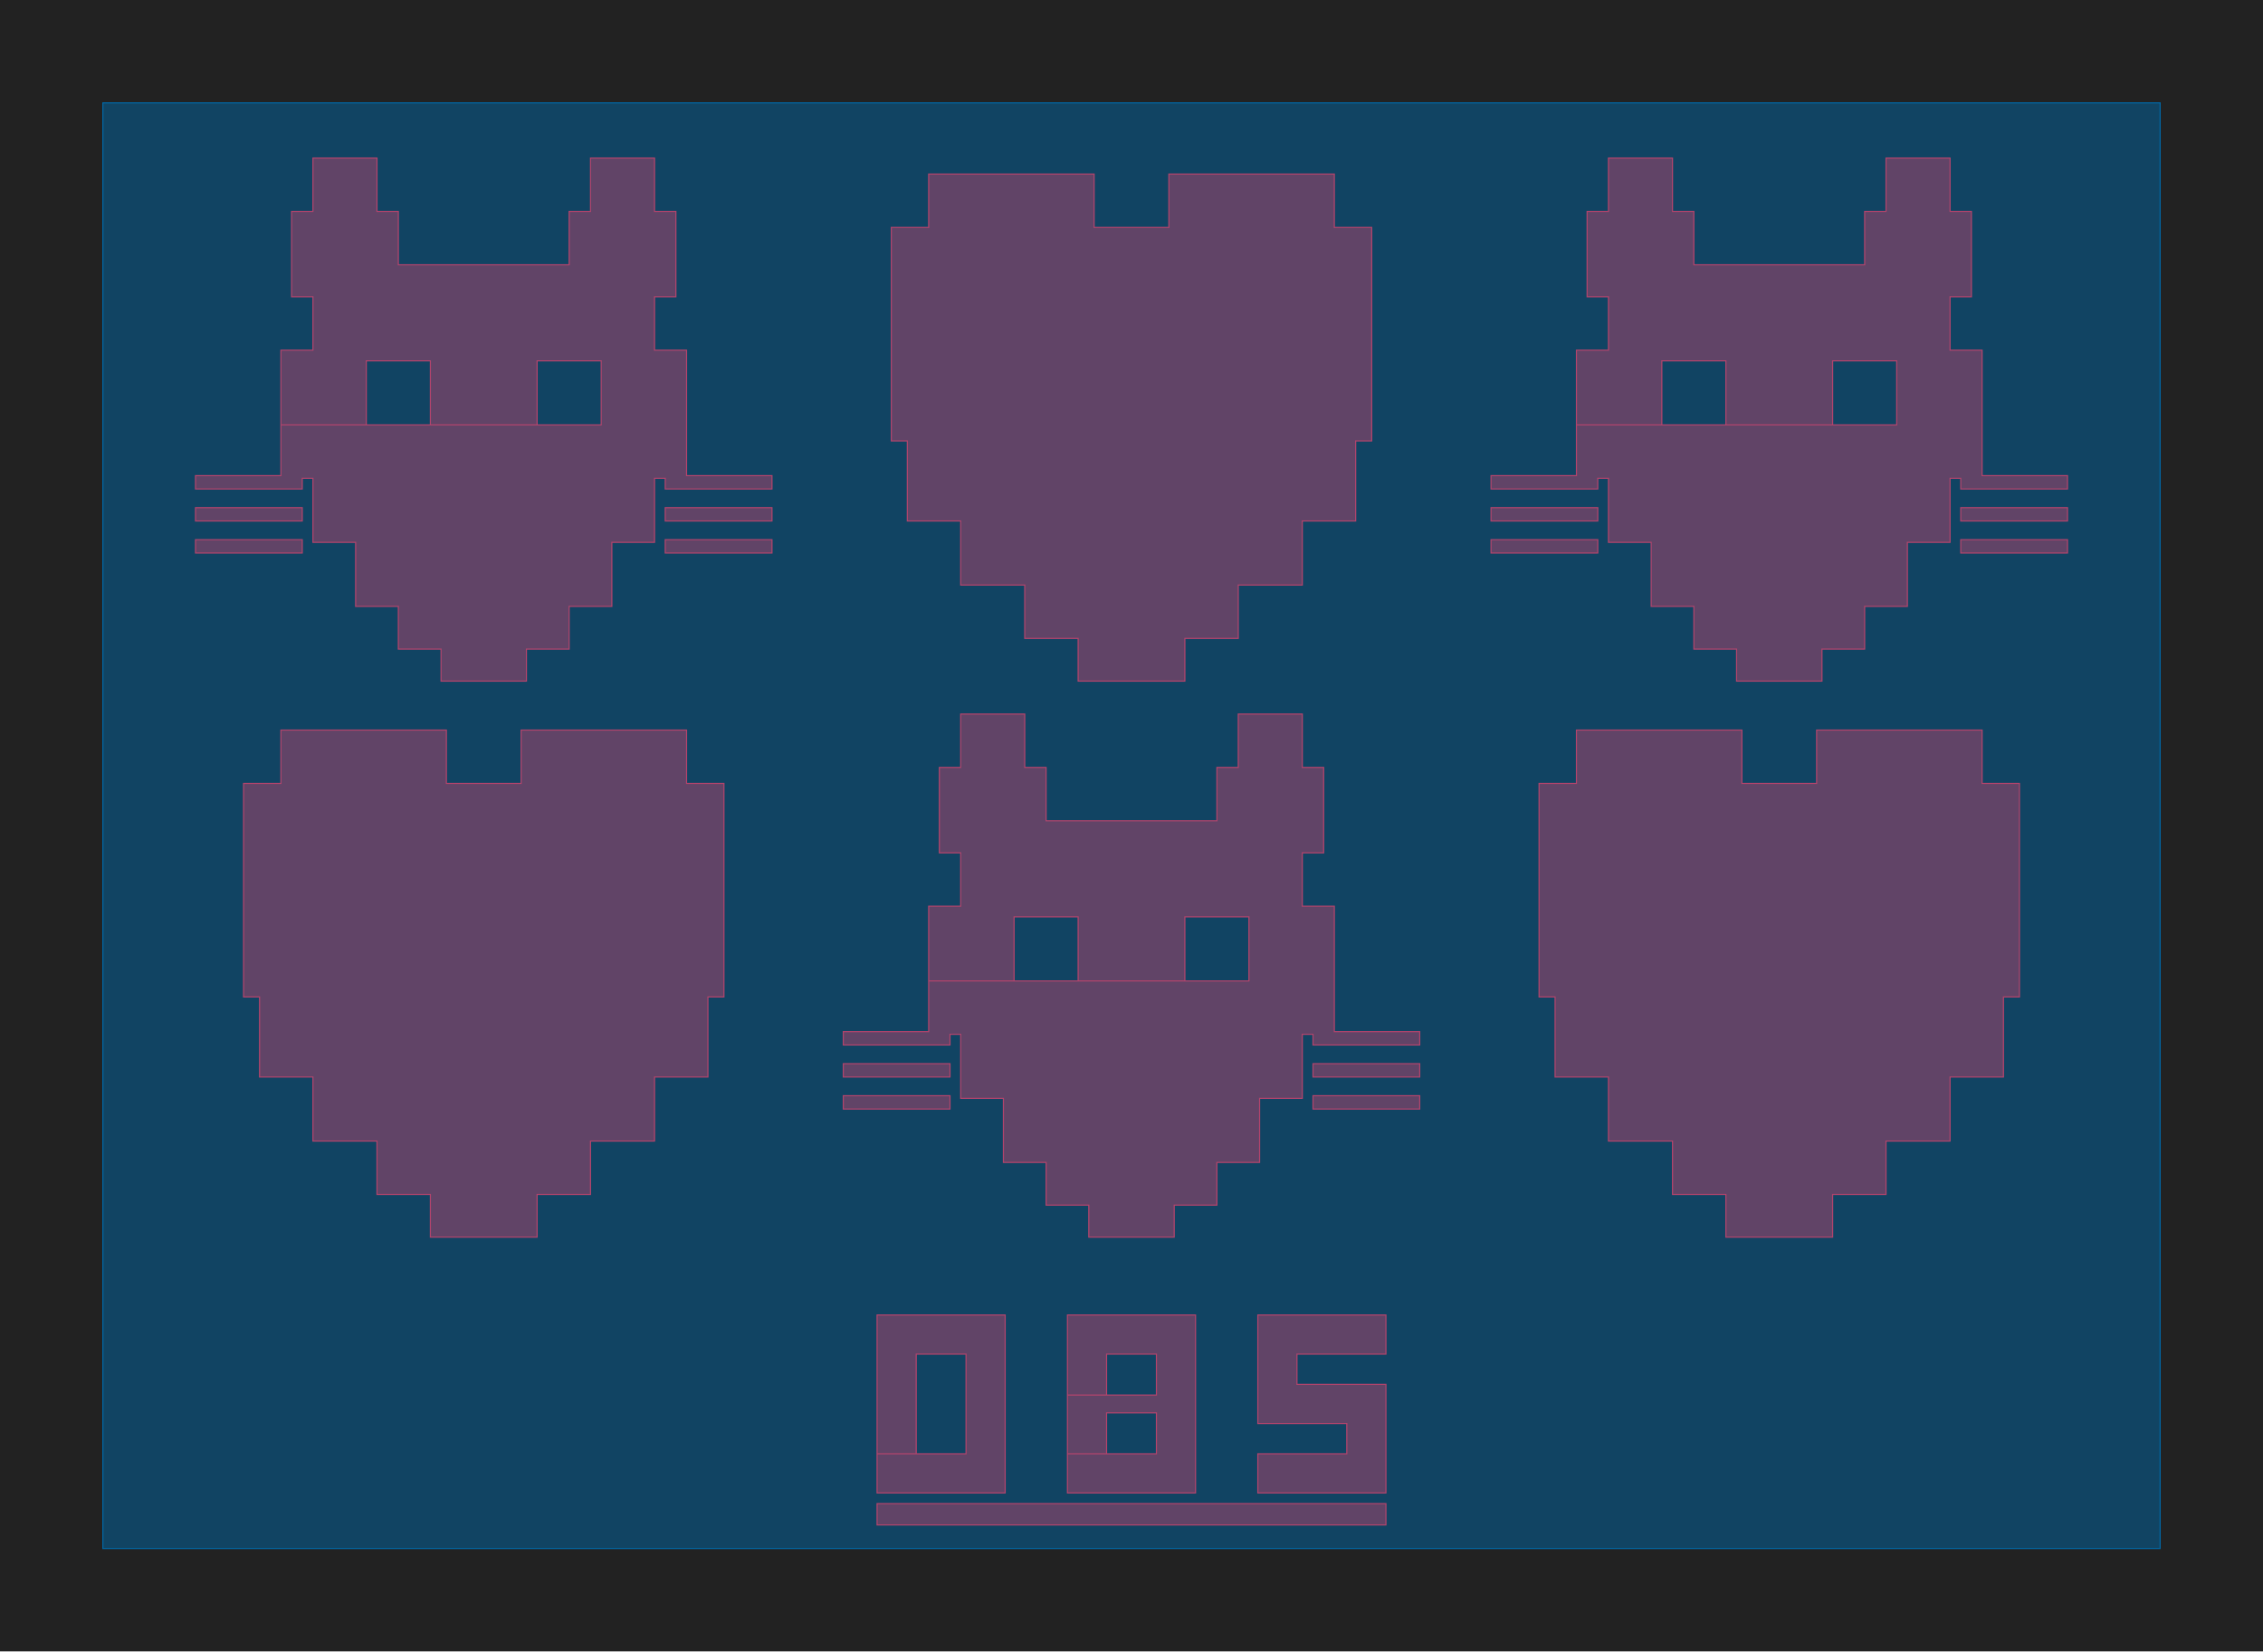
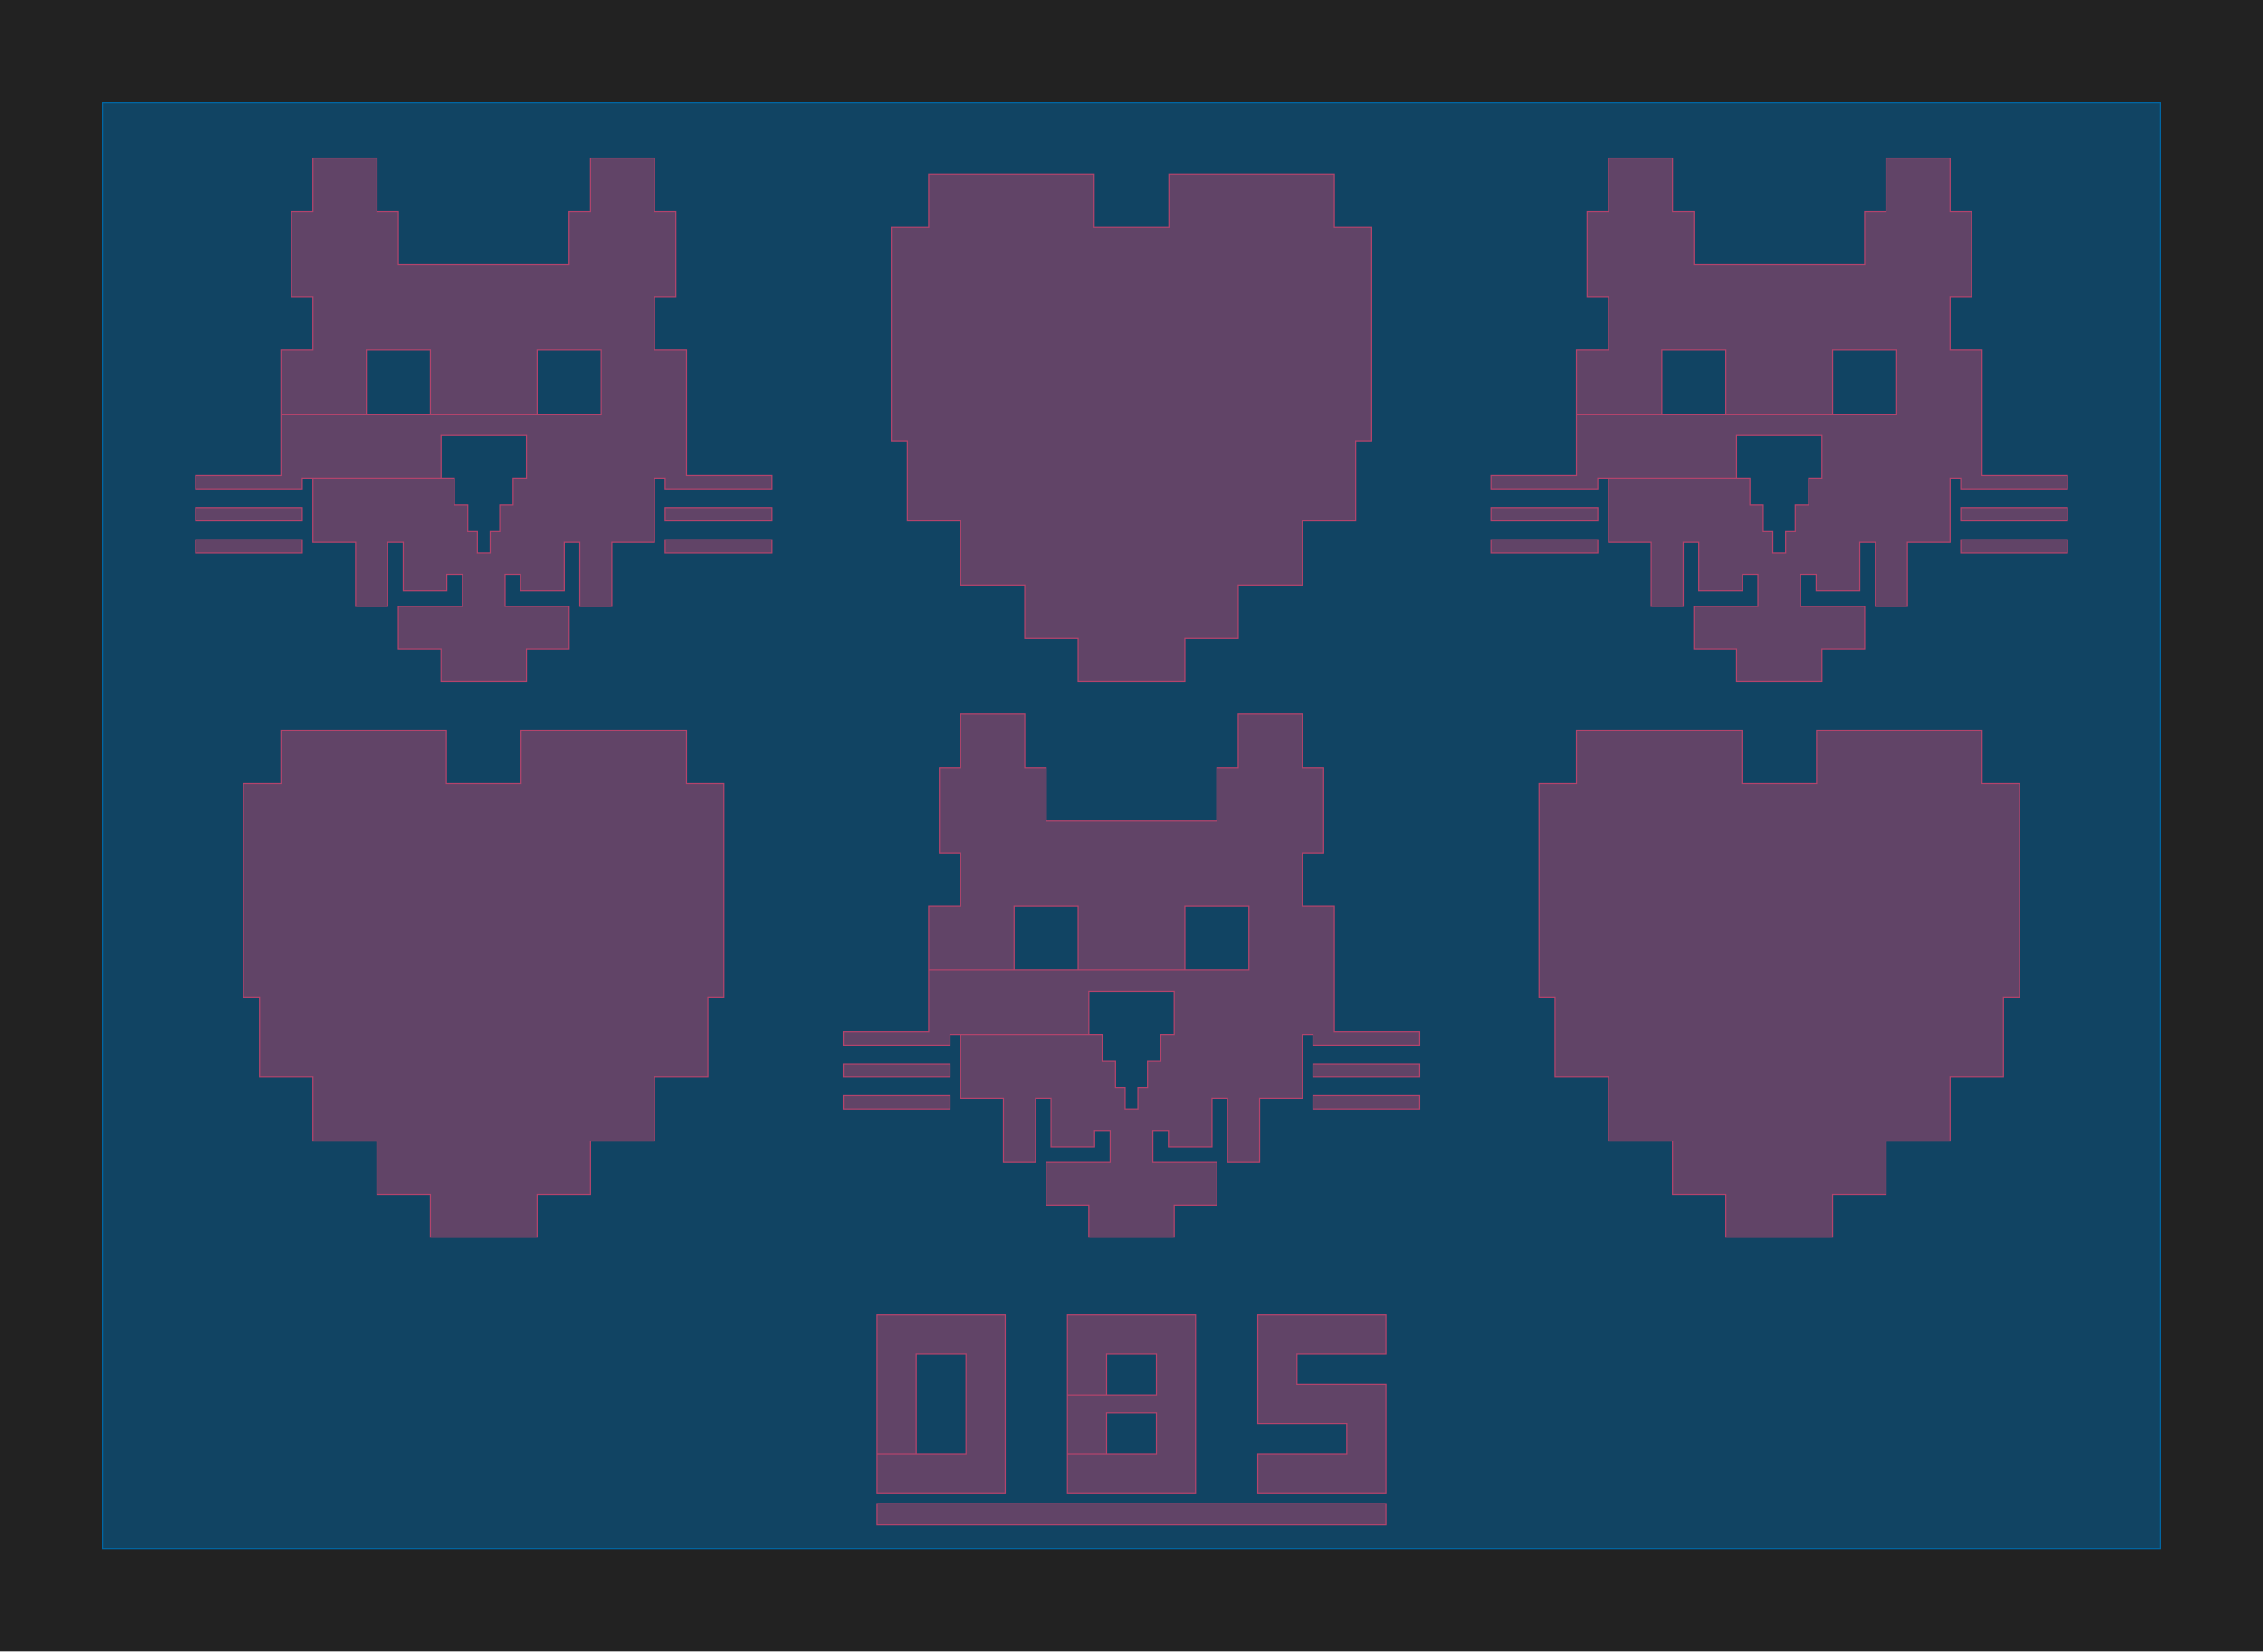
<svg xmlns="http://www.w3.org/2000/svg" width="2035" height="1485" viewBox="-92.5 -1392.5 2035 1485">
  <defs>
    <style type="text/css">
.l235d4 {stroke: #0067A5; fill: #0067A5; fill-opacity: 0.5;}
.l71d20 {stroke: #B3446C; fill: #B3446C; fill-opacity: 0.5;}
</style>
  </defs>
  <rect x="-92.5" y="-1392.5" width="2035" height="1485" fill="#222222" stroke="none" />
  <g id="silicon_art" transform="scale(1 -1)">
-     <polygon id="0x102e250f0" class="l235d4" points="0,0 1850,0 1850,1300 0,1300" />
-     <polygon id="0x102e1a660" class="l71d20" points="83.3,964.8 83.3,952.8 179.3,952.8 179.3,962.4 188.9,962.4 188.9,904.8 227.3,904.8 227.3,847.2 265.7,847.2 265.7,808.8 304.1,808.8 304.1,780 380.9,780 380.9,808.8 419.3,808.8 419.3,847.2 457.7,847.2 457.7,904.8 496.1,904.8 496.1,962.4 505.7,962.4 505.7,952.8 601.7,952.8 601.7,964.8 524.9,964.8 524.9,1077.6 496.1,1077.6 496.1,1125.6 515.3,1125.6 515.3,1202.4 496.1,1202.4 496.1,1250.4 438.5,1250.4 438.5,1202.4 419.3,1202.4 419.3,1154.4 265.7,1154.4 265.7,1202.4 246.5,1202.4 246.5,1250.4 188.9,1250.4 188.9,1202.4 169.7,1202.4 169.7,1125.6 188.9,1125.6 188.9,1077.6 160.1,1077.6 160.1,1010.4 236.9,1010.4 236.9,1068 294.5,1068 294.5,1010.4 390.5,1010.4 390.5,1068 448.1,1068 448.1,1010.4 390.5,1010.4 294.5,1010.4 236.9,1010.4 160.1,1010.4 160.1,964.8" />
-     <polygon id="0x102e1a6d0" class="l71d20" points="179.3,936 83.3,936 83.3,924 179.3,924" />
-     <polygon id="0x102e1a740" class="l71d20" points="601.7,936 505.7,936 505.7,924 601.7,924" />
-     <polygon id="0x102e1a7f0" class="l71d20" points="179.3,907.2 83.3,907.2 83.3,895.2 179.3,895.2" />
-     <polygon id="0x102e1a8a0" class="l71d20" points="601.7,907.2 505.7,907.2 505.7,895.2 601.7,895.2" />
-     <polygon id="0x102e193a0" class="l71d20" points="973,818.4 1021,818.4 1021,866.4 1078.6,866.4 1078.6,924 1126.6,924 1126.6,996 1141,996 1141,1188 1107.4,1188 1107.4,1236 958.6,1236 958.6,1188 891.4,1188 891.4,1236 742.6,1236 742.6,1188 709,1188 709,996 723.4,996 723.4,924 771.4,924 771.4,866.4 829,866.4 829,818.4 877,818.4 877,780 973,780" />
-     <polygon id="0x102e19410" class="l71d20" points="1248.3,964.8 1248.3,952.8 1344.3,952.8 1344.3,962.4 1353.9,962.4 1353.9,904.8 1392.3,904.8 1392.3,847.2 1430.7,847.2 1430.7,808.8 1469.1,808.8 1469.1,780 1545.9,780 1545.9,808.8 1584.3,808.8 1584.3,847.2 1622.7,847.2 1622.7,904.8 1661.1,904.8 1661.1,962.4 1670.7,962.4 1670.7,952.8 1766.7,952.8 1766.7,964.8 1689.9,964.8 1689.9,1077.6 1661.1,1077.6 1661.1,1125.6 1680.3,1125.6 1680.3,1202.4 1661.1,1202.4 1661.1,1250.4 1603.5,1250.4 1603.5,1202.4 1584.3,1202.4 1584.3,1154.4 1430.7,1154.4 1430.7,1202.4 1411.5,1202.4 1411.5,1250.4 1353.9,1250.4 1353.9,1202.4 1334.7,1202.4 1334.7,1125.6 1353.9,1125.6 1353.9,1077.6 1325.1,1077.6 1325.1,1010.4 1401.9,1010.4 1401.9,1068 1459.5,1068 1459.5,1010.4 1555.5,1010.4 1555.5,1068 1613.1,1068 1613.1,1010.4 1555.5,1010.4 1459.5,1010.4 1401.9,1010.4 1325.1,1010.4 1325.1,964.8" />
-     <polygon id="0x102e1b120" class="l71d20" points="1344.3,936 1248.3,936 1248.3,924 1344.3,924" />
-     <polygon id="0x102e1a1c0" class="l71d20" points="1766.7,936 1670.7,936 1670.7,924 1766.7,924" />
-     <polygon id="0x102e1a270" class="l71d20" points="1344.3,907.2 1248.3,907.2 1248.3,895.2 1344.3,895.2" />
-     <polygon id="0x102e1a320" class="l71d20" points="1766.7,907.2 1670.7,907.2 1670.7,895.2 1766.7,895.2" />
-     <polygon id="0xb9b924000" class="l71d20" points="390.5,318.4 438.5,318.4 438.5,366.4 496.1,366.4 496.1,424 544.1,424 544.1,496 558.5,496 558.5,688 524.9,688 524.9,736 376.1,736 376.1,688 308.9,688 308.9,736 160.1,736 160.1,688 126.5,688 126.5,496 140.9,496 140.9,424 188.9,424 188.9,366.4 246.5,366.4 246.5,318.4 294.5,318.4 294.5,280 390.5,280" />
-     <polygon id="0xb9b924070" class="l71d20" points="665.8,464.8 665.8,452.8 761.8,452.8 761.8,462.4 771.4,462.4 771.4,404.8 809.8,404.8 809.8,347.2 848.2,347.2 848.2,308.8 886.6,308.8 886.6,280 963.4,280 963.4,308.8 1001.8,308.8 1001.8,347.2 1040.2,347.2 1040.2,404.8 1078.6,404.8 1078.6,462.4 1088.2,462.4 1088.2,452.8 1184.2,452.8 1184.2,464.8 1107.4,464.8 1107.4,577.6 1078.6,577.6 1078.6,625.6 1097.8,625.6 1097.8,702.4 1078.6,702.4 1078.6,750.4 1021,750.4 1021,702.4 1001.8,702.4 1001.8,654.4 848.2,654.4 848.2,702.4 829,702.4 829,750.4 771.4,750.4 771.4,702.4 752.2,702.4 752.2,625.6 771.4,625.6 771.4,577.6 742.6,577.6 742.6,510.4 819.4,510.4 819.4,568 877,568 877,510.4 973,510.4 973,568 1030.6,568 1030.6,510.4 973,510.4 877,510.4 819.4,510.4 742.6,510.4 742.6,464.8" />
-     <polygon id="0xb9b9240e0" class="l71d20" points="761.8,436 665.8,436 665.8,424 761.8,424" />
-     <polygon id="0xb9b924150" class="l71d20" points="1184.2,436 1088.2,436 1088.2,424 1184.2,424" />
-     <polygon id="0xb9b9241c0" class="l71d20" points="761.8,407.2 665.8,407.2 665.8,395.2 761.8,395.2" />
-     <polygon id="0xb9b924230" class="l71d20" points="1184.2,407.2 1088.2,407.2 1088.2,395.2 1184.2,395.2" />
-     <polygon id="0xb9b9242a0" class="l71d20" points="1555.5,318.4 1603.5,318.4 1603.5,366.4 1661.1,366.4 1661.1,424 1709.1,424 1709.1,496 1723.5,496 1723.5,688 1689.9,688 1689.9,736 1541.1,736 1541.1,688 1473.9,688 1473.9,736 1325.1,736 1325.1,688 1291.5,688 1291.5,496 1305.9,496 1305.9,424 1353.9,424 1353.9,366.4 1411.5,366.4 1411.5,318.4 1459.5,318.4 1459.5,280 1555.5,280" />
-     <polygon id="0xb9b924310" class="l71d20" points="811.4,50 811.4,210 696.2,210 696.2,85.2 731.4,85.2 731.4,174.8 776.2,174.8 776.2,85.2 731.4,85.2 696.2,85.2 696.2,50" />
-     <polygon id="0xb9b924380" class="l71d20" points="982.6,50 982.6,210 867.4,210 867.4,138 902.6,138 902.6,174.8 947.4,174.8 947.4,138 902.6,138 867.4,138 867.4,85.2 902.6,85.2 902.6,122 947.4,122 947.4,85.2 902.6,85.2 867.4,85.2 867.4,50" />
-     <polygon id="0xb9b9243f0" class="l71d20" points="1153.8,147.6 1073.8,147.6 1073.8,174.8 1153.8,174.8 1153.8,210 1038.6,210 1038.6,112.4 1118.6,112.4 1118.6,85.2 1038.6,85.2 1038.6,50 1153.8,50" />
-     <polygon id="0xb9b924460" class="l71d20" points="1153.8,40.4 696.2,40.4 696.2,21.2 1153.8,21.2" />
+     <polygon id="0x104d82a90" class="l235d4" points="0,0 1850,0 1850,1300 0,1300" />
+     <polygon id="0x104d82b60" class="l71d20" points="179.3,936 83.3,936 83.3,924 179.3,924" />
+     <polygon id="0x104d82bd0" class="l71d20" points="601.7,936 505.7,936 505.7,924 601.7,924" />
+     <polygon id="0x104d82c40" class="l71d20" points="179.3,907.2 83.3,907.2 83.3,895.2 179.3,895.2" />
+     <polygon id="0x104d82cb0" class="l71d20" points="601.7,907.2 505.7,907.2 505.7,895.2 601.7,895.2" />
+     <polygon id="0x104d82d20" class="l71d20" points="83.3,964.8 83.3,952.8 179.3,952.8 179.3,962.4 304.1,962.4 304.1,1000.8 380.9,1000.8 380.9,962.4 368.9,962.4 368.9,938.4 356.9,938.4 356.9,914.4 348.25,914.4 348.25,895.2 336.75,895.2 336.75,914.4 328.1,914.4 328.1,938.4 316.1,938.4 316.1,962.4 304.1,962.4 179.3,962.4 188.9,962.4 188.9,904.8 227.3,904.8 227.3,847.2 256.1,847.2 256.1,904.8 270.1,904.8 270.1,861.2 309.3,861.2 309.3,876 323.3,876 323.3,847.2 265.7,847.2 265.7,808.8 304.1,808.8 304.1,780 380.9,780 380.9,808.8 419.3,808.8 419.3,847.2 361.7,847.2 361.7,876 375.7,876 375.7,861.2 414.9,861.2 414.9,904.8 428.9,904.8 428.9,847.2 457.7,847.2 457.7,904.8 496.1,904.8 496.1,962.4 505.7,962.4 505.7,952.8 601.7,952.8 601.7,964.8 524.9,964.8 524.9,1077.6 496.1,1077.6 496.1,1125.6 515.3,1125.6 515.3,1202.4 496.1,1202.4 496.1,1250.4 438.5,1250.4 438.5,1202.4 419.3,1202.4 419.3,1154.4 265.7,1154.4 265.7,1202.4 246.5,1202.4 246.5,1250.4 188.9,1250.4 188.9,1202.4 169.7,1202.4 169.7,1125.6 188.9,1125.6 188.9,1077.6 160.1,1077.6 160.1,1020 236.9,1020 236.9,1077.6 294.5,1077.6 294.5,1020 390.5,1020 390.5,1077.6 448.1,1077.6 448.1,1020 390.5,1020 294.5,1020 236.9,1020 160.1,1020 160.1,964.8" />
+     <polygon id="0x104d82f50" class="l71d20" points="973,818.4 1021,818.4 1021,866.4 1078.6,866.4 1078.6,924 1126.6,924 1126.6,996 1141,996 1141,1188 1107.4,1188 1107.4,1236 958.6,1236 958.6,1188 891.4,1188 891.4,1236 742.6,1236 742.6,1188 709,1188 709,996 723.4,996 723.4,924 771.4,924 771.4,866.4 829,866.4 829,818.4 877,818.4 877,780 973,780" />
+     <polygon id="0x104d7cd10" class="l71d20" points="1344.3,936 1248.3,936 1248.3,924 1344.3,924" />
+     <polygon id="0x104d7cd80" class="l71d20" points="1766.7,936 1670.7,936 1670.7,924 1766.7,924" />
+     <polygon id="0x104d7cdf0" class="l71d20" points="1344.3,907.2 1248.3,907.2 1248.3,895.2 1344.3,895.2" />
+     <polygon id="0x104d7ce60" class="l71d20" points="1766.7,907.2 1670.7,907.2 1670.7,895.2 1766.7,895.2" />
+     <polygon id="0x71aaa0000" class="l71d20" points="1248.3,964.8 1248.3,952.8 1344.3,952.8 1344.3,962.4 1469.1,962.4 1469.1,1000.8 1545.9,1000.8 1545.9,962.4 1533.9,962.4 1533.9,938.4 1521.9,938.4 1521.9,914.4 1513.25,914.4 1513.25,895.2 1501.75,895.2 1501.75,914.4 1493.1,914.4 1493.1,938.4 1481.1,938.4 1481.1,962.4 1469.1,962.4 1344.3,962.4 1353.9,962.4 1353.9,904.8 1392.3,904.8 1392.3,847.2 1421.1,847.2 1421.1,904.8 1435.1,904.8 1435.1,861.2 1474.3,861.2 1474.3,876 1488.3,876 1488.3,847.2 1430.7,847.2 1430.7,808.8 1469.1,808.8 1469.1,780 1545.9,780 1545.9,808.8 1584.3,808.8 1584.3,847.2 1526.7,847.2 1526.7,876 1540.7,876 1540.7,861.2 1579.9,861.2 1579.9,904.8 1593.9,904.8 1593.9,847.2 1622.7,847.2 1622.7,904.8 1661.1,904.8 1661.1,962.4 1670.7,962.4 1670.7,952.8 1766.7,952.8 1766.7,964.8 1689.9,964.8 1689.9,1077.6 1661.1,1077.6 1661.1,1125.6 1680.3,1125.6 1680.3,1202.4 1661.1,1202.4 1661.1,1250.4 1603.5,1250.4 1603.5,1202.4 1584.3,1202.4 1584.3,1154.4 1430.7,1154.4 1430.7,1202.4 1411.5,1202.4 1411.5,1250.4 1353.9,1250.4 1353.9,1202.4 1334.7,1202.4 1334.7,1125.6 1353.9,1125.6 1353.9,1077.6 1325.1,1077.6 1325.1,1020 1401.9,1020 1401.9,1077.6 1459.5,1077.6 1459.5,1020 1555.5,1020 1555.5,1077.6 1613.1,1077.6 1613.1,1020 1555.5,1020 1459.5,1020 1401.9,1020 1325.1,1020 1325.1,964.8" />
+     <polygon id="0x71aaa0070" class="l71d20" points="390.5,318.4 438.5,318.4 438.5,366.4 496.1,366.4 496.1,424 544.1,424 544.1,496 558.5,496 558.5,688 524.9,688 524.9,736 376.1,736 376.1,688 308.9,688 308.9,736 160.1,736 160.1,688 126.5,688 126.5,496 140.9,496 140.9,424 188.9,424 188.9,366.4 246.5,366.4 246.5,318.4 294.5,318.4 294.5,280 390.5,280" />
+     <polygon id="0x71aaa00e0" class="l71d20" points="761.8,436 665.8,436 665.8,424 761.8,424" />
+     <polygon id="0x71aaa0150" class="l71d20" points="1184.2,436 1088.2,436 1088.2,424 1184.2,424" />
+     <polygon id="0x71aaa01c0" class="l71d20" points="761.8,407.2 665.8,407.2 665.8,395.2 761.8,395.2" />
+     <polygon id="0x71aaa0230" class="l71d20" points="1184.2,407.2 1088.2,407.2 1088.2,395.2 1184.2,395.2" />
+     <polygon id="0x71aaa02a0" class="l71d20" points="665.8,464.8 665.8,452.8 761.8,452.8 761.8,462.4 886.6,462.4 886.6,500.8 963.4,500.8 963.4,462.4 951.4,462.4 951.4,438.4 939.4,438.4 939.4,414.4 930.75,414.4 930.75,395.2 919.25,395.2 919.25,414.4 910.6,414.4 910.6,438.4 898.6,438.4 898.6,462.4 886.6,462.4 761.8,462.4 771.4,462.4 771.4,404.8 809.8,404.8 809.8,347.2 838.6,347.2 838.6,404.8 852.6,404.8 852.6,361.2 891.8,361.2 891.8,376 905.8,376 905.8,347.2 848.2,347.2 848.2,308.8 886.6,308.8 886.6,280 963.4,280 963.4,308.8 1001.8,308.8 1001.8,347.2 944.2,347.2 944.2,376 958.2,376 958.2,361.2 997.4,361.2 997.4,404.8 1011.4,404.8 1011.4,347.2 1040.2,347.2 1040.2,404.8 1078.6,404.8 1078.6,462.4 1088.2,462.4 1088.2,452.8 1184.2,452.8 1184.2,464.8 1107.4,464.8 1107.4,577.6 1078.6,577.6 1078.6,625.6 1097.8,625.6 1097.8,702.4 1078.6,702.4 1078.6,750.4 1021,750.4 1021,702.4 1001.8,702.4 1001.8,654.4 848.2,654.4 848.2,702.4 829,702.4 829,750.4 771.4,750.4 771.4,702.4 752.2,702.4 752.2,625.6 771.4,625.6 771.4,577.6 742.6,577.6 742.6,520 819.4,520 819.4,577.6 877,577.6 877,520 973,520 973,577.6 1030.6,577.6 1030.6,520 973,520 877,520 819.4,520 742.6,520 742.6,464.8" />
+     <polygon id="0x71aaa0310" class="l71d20" points="1555.5,318.4 1603.5,318.4 1603.5,366.4 1661.1,366.4 1661.1,424 1709.1,424 1709.1,496 1723.5,496 1723.5,688 1689.9,688 1689.9,736 1541.1,736 1541.1,688 1473.9,688 1473.9,736 1325.1,736 1325.1,688 1291.5,688 1291.5,496 1305.9,496 1305.9,424 1353.9,424 1353.9,366.4 1411.5,366.4 1411.5,318.4 1459.5,318.4 1459.5,280 1555.5,280" />
+     <polygon id="0x71aaa0380" class="l71d20" points="811.4,50 811.4,210 696.2,210 696.2,85.2 731.4,85.2 731.4,174.8 776.2,174.8 776.2,85.2 731.4,85.2 696.2,85.2 696.2,50" />
+     <polygon id="0x71aaa03f0" class="l71d20" points="982.6,50 982.6,210 867.4,210 867.4,138 902.6,138 902.6,174.8 947.4,174.8 947.4,138 902.6,138 867.4,138 867.4,85.2 902.6,85.2 902.6,122 947.4,122 947.4,85.2 902.6,85.2 867.4,85.2 867.4,50" />
+     <polygon id="0x71aaa0460" class="l71d20" points="1153.8,147.6 1073.8,147.6 1073.8,174.8 1153.8,174.8 1153.8,210 1038.6,210 1038.6,112.4 1118.6,112.4 1118.6,85.2 1038.6,85.2 1038.6,50 1153.8,50" />
+     <polygon id="0x71aaa04d0" class="l71d20" points="1153.8,40.4 696.2,40.4 696.2,21.2 1153.8,21.2" />
  </g>
</svg>
